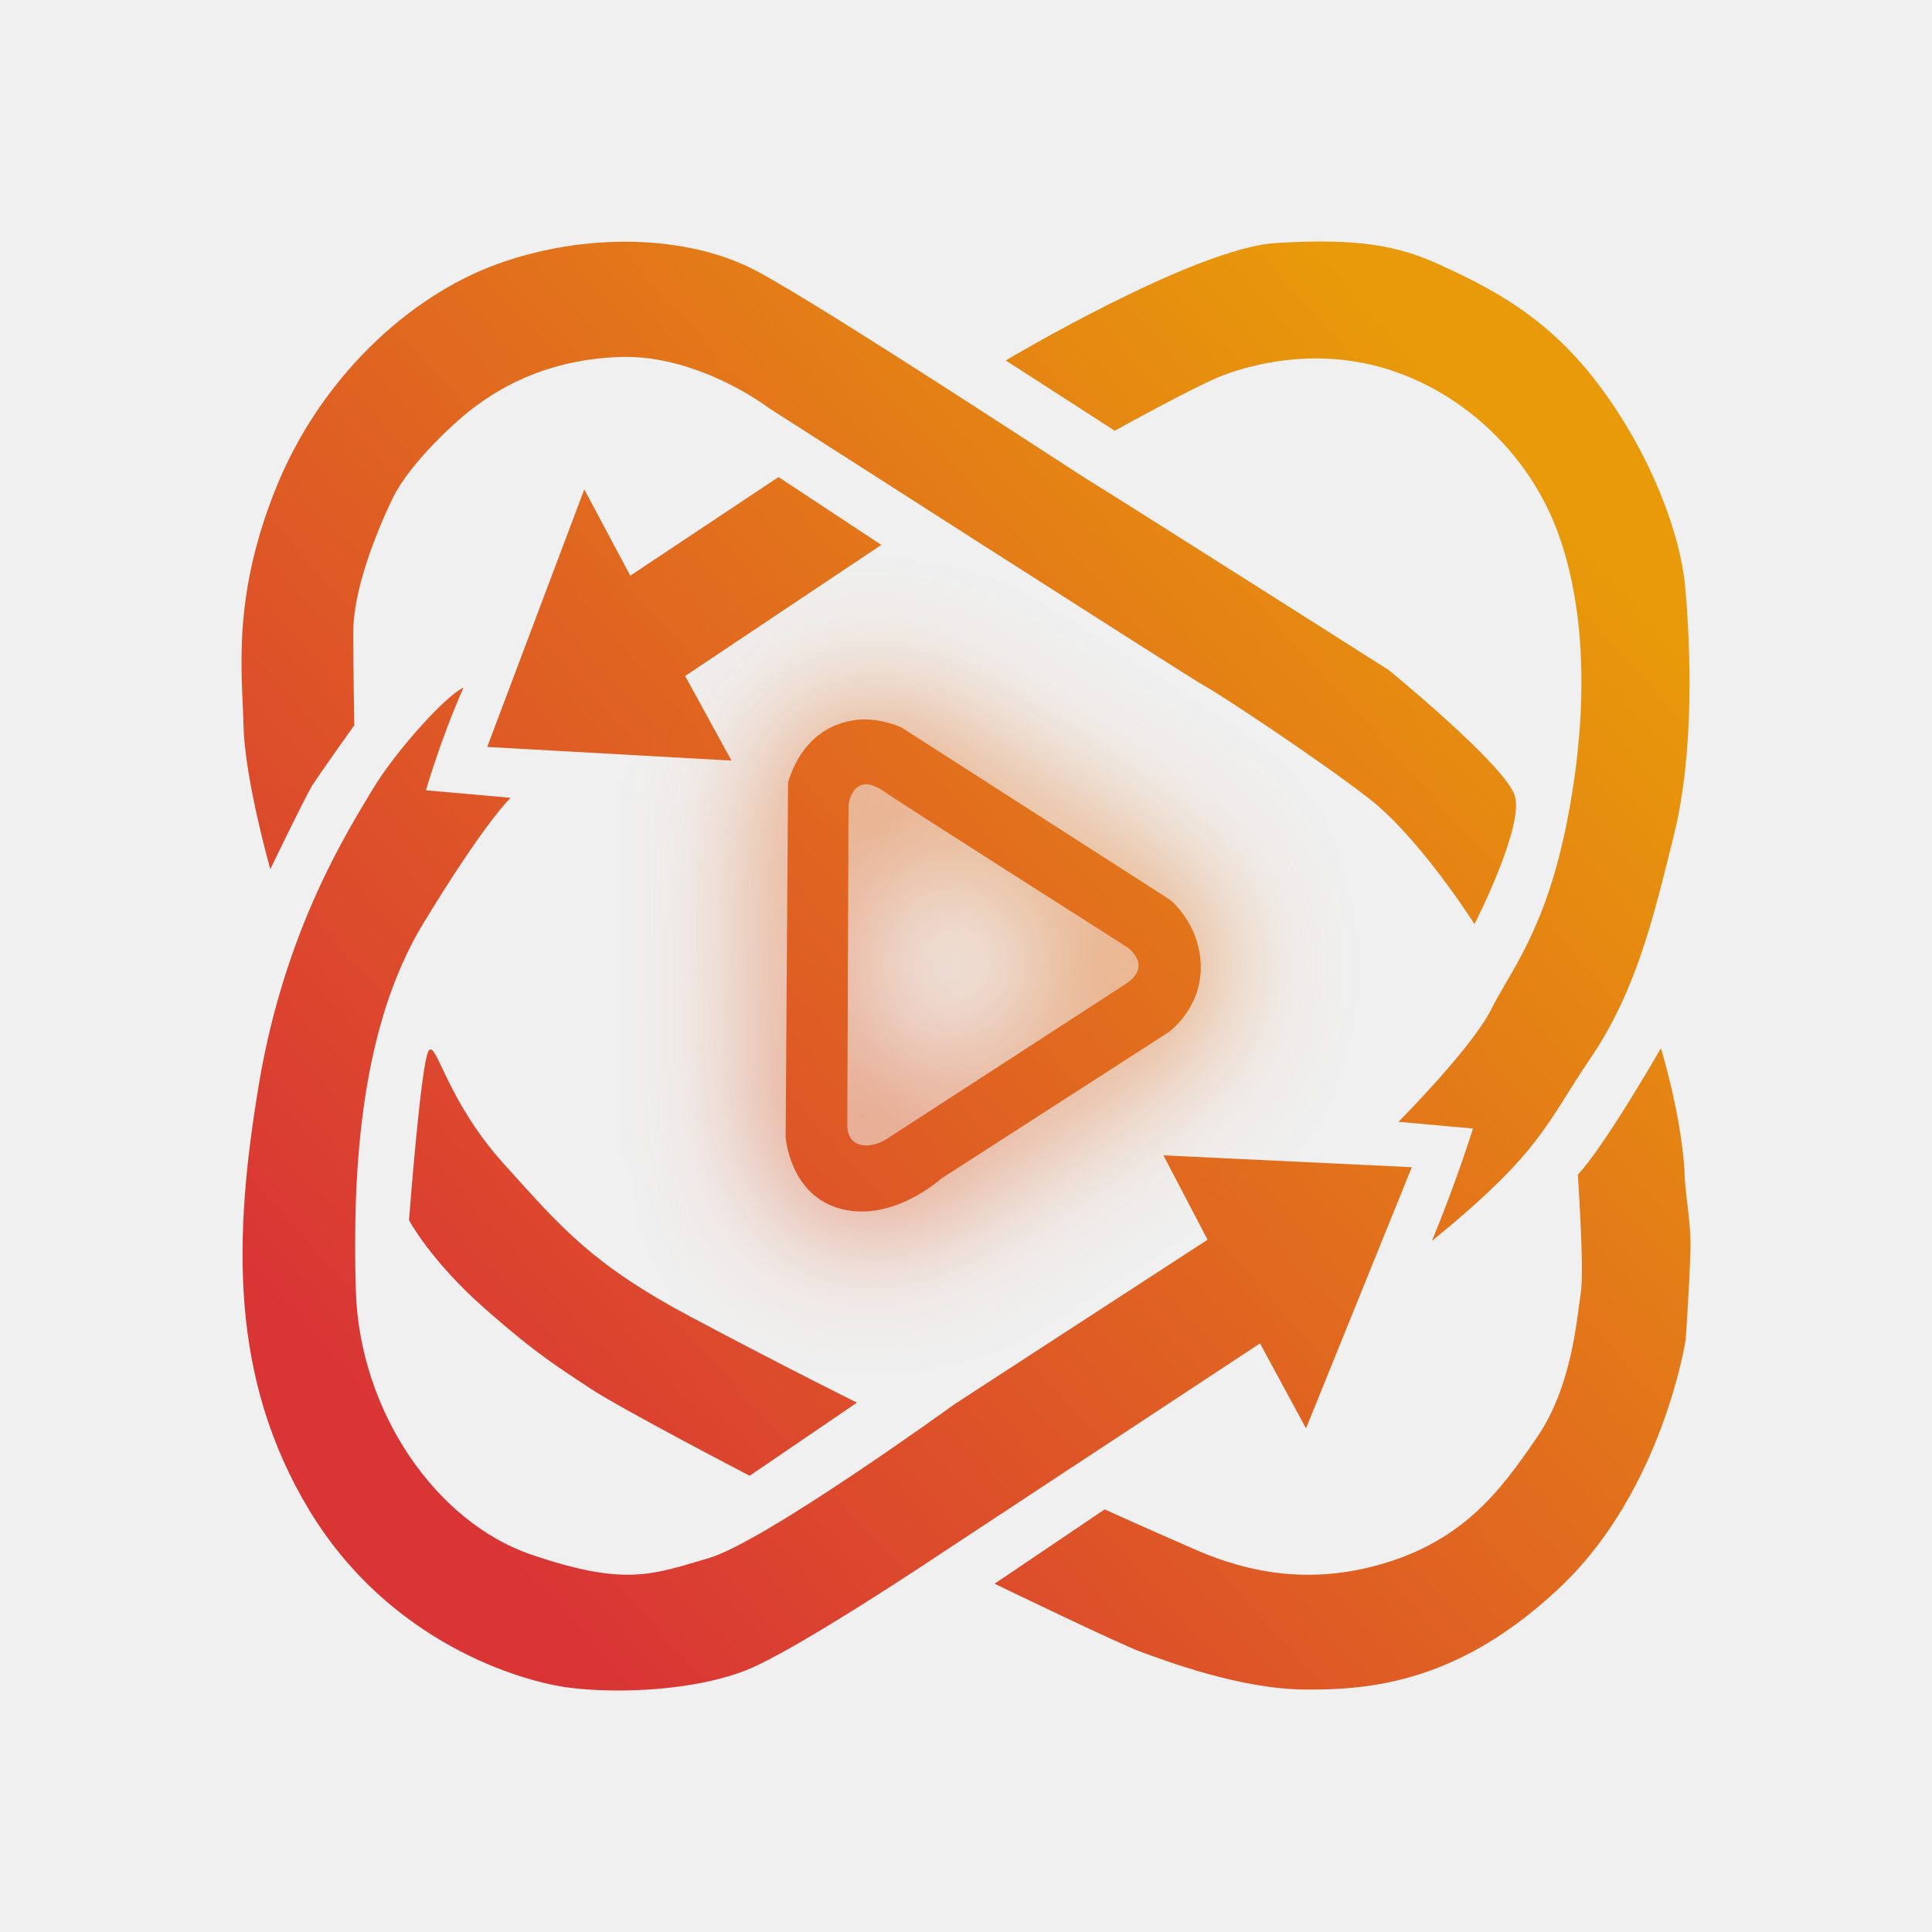
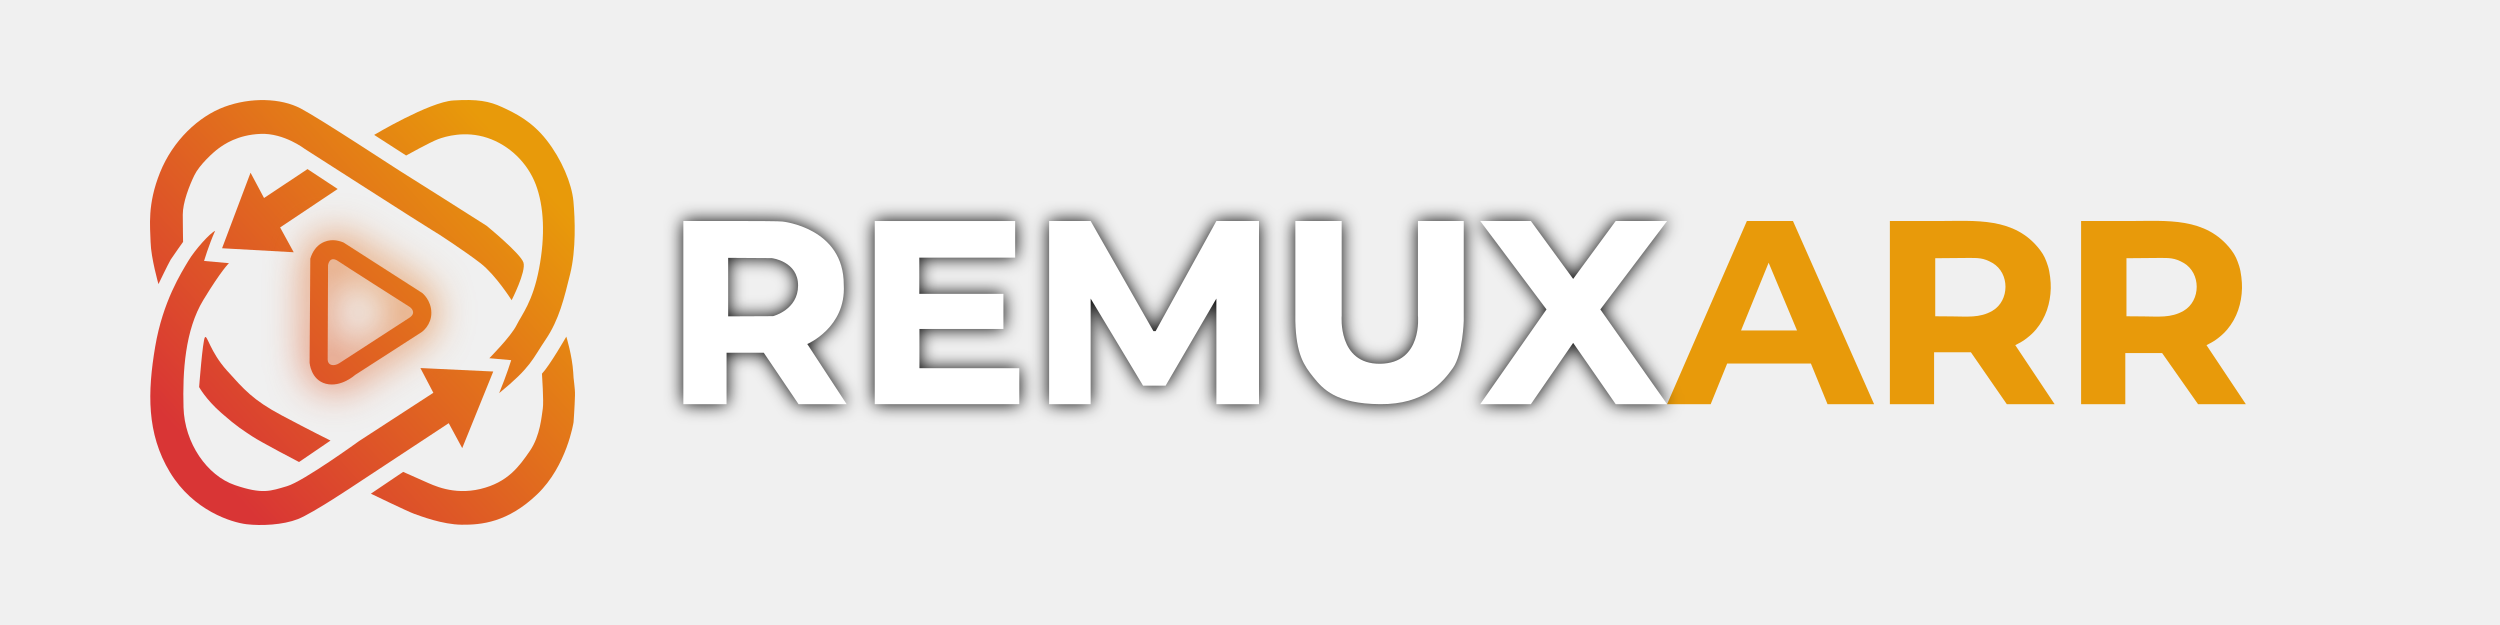
- <svg xmlns="http://www.w3.org/2000/svg" xmlns:xlink="http://www.w3.org/1999/xlink" width="136" height="136" viewBox="0 0 35.983 35.983" version="1.1" id="svg1">
+ <svg xmlns="http://www.w3.org/2000/svg" xmlns:xlink="http://www.w3.org/1999/xlink" width="600" height="150" viewBox="0 0 158.75 39.687" version="1.1" id="svg1">
  <defs id="defs1">
    <linearGradient id="linearGradient8">
      <stop style="stop-color:#d93535;stop-opacity:1;" offset="0" id="stop8" />
      <stop style="stop-color:#e89a0a;stop-opacity:1;" offset="1" id="stop9" />
    </linearGradient>
    <linearGradient xlink:href="#linearGradient8" id="linearGradient9" x1="57.567" y1="117.544" x2="150.065" y2="30.657" gradientUnits="userSpaceOnUse" />
    <filter style="color-interpolation-filters:sRGB" id="filter4" x="-0.399" y="-0.35" width="1.798" height="1.7">
      <feFlood result="flood" in="SourceGraphic" flood-opacity="1" flood-color="rgb(232,154,10)" id="feFlood3" />
      <feGaussianBlur result="blur" in="SourceGraphic" stdDeviation="6" id="feGaussianBlur3" />
      <feOffset result="offset" in="blur" dx="0" dy="0" id="feOffset3" />
      <feComposite result="comp1" operator="in" in="offset" in2="flood" id="feComposite3" />
      <feComposite result="comp2" operator="over" in="SourceGraphic" in2="comp1" id="feComposite4" />
    </filter>
    <linearGradient xlink:href="#linearGradient8" id="linearGradient23" gradientUnits="userSpaceOnUse" x1="57.567" y1="117.544" x2="150.065" y2="30.657" />
    <linearGradient xlink:href="#linearGradient8" id="linearGradient24" gradientUnits="userSpaceOnUse" x1="57.567" y1="117.544" x2="150.065" y2="30.657" />
    <linearGradient xlink:href="#linearGradient8" id="linearGradient25" gradientUnits="userSpaceOnUse" x1="57.567" y1="117.544" x2="150.065" y2="30.657" />
    <linearGradient xlink:href="#linearGradient8" id="linearGradient26" gradientUnits="userSpaceOnUse" x1="57.567" y1="117.544" x2="150.065" y2="30.657" />
    <linearGradient xlink:href="#linearGradient8" id="linearGradient27" gradientUnits="userSpaceOnUse" x1="57.567" y1="117.544" x2="150.065" y2="30.657" />
    <linearGradient xlink:href="#linearGradient8" id="linearGradient28" gradientUnits="userSpaceOnUse" x1="57.567" y1="117.544" x2="150.065" y2="30.657" />
    <linearGradient xlink:href="#linearGradient8" id="linearGradient29" gradientUnits="userSpaceOnUse" x1="57.567" y1="117.544" x2="150.065" y2="30.657" />
    <linearGradient xlink:href="#linearGradient8" id="linearGradient30" gradientUnits="userSpaceOnUse" x1="57.567" y1="117.544" x2="150.065" y2="30.657" />
    <linearGradient xlink:href="#linearGradient8" id="linearGradient31" gradientUnits="userSpaceOnUse" x1="57.567" y1="117.544" x2="150.065" y2="30.657" />
+     <filter style="color-interpolation-filters:sRGB" id="filter35" x="-0.021" y="-0.111" width="1.041" height="1.222">
+       <feFlood result="flood" in="SourceGraphic" flood-opacity="1" flood-color="rgb(0,0,0)" id="feFlood34" />
+       <feGaussianBlur result="blur" in="SourceGraphic" stdDeviation="10.004" id="feGaussianBlur34" />
+       <feOffset result="offset" in="blur" dx="0" dy="0" id="feOffset34" />
+       <feComposite result="comp1" operator="in" in="flood" in2="offset" id="feComposite34" />
+       <feComposite result="comp2" operator="over" in="SourceGraphic" in2="comp1" id="feComposite35" />
+     </filter>
+     <filter style="color-interpolation-filters:sRGB" id="filter67" x="-0.021" y="-0.111" width="1.041" height="1.222">
+       <feFlood result="flood" in="SourceGraphic" flood-opacity="1" flood-color="rgb(255,255,255)" id="feFlood66" />
+       <feGaussianBlur result="blur" in="SourceGraphic" stdDeviation="10.012" id="feGaussianBlur66" />
+       <feOffset result="offset" in="blur" dx="0" dy="0" id="feOffset66" />
+       <feComposite result="comp1" operator="in" in="flood" in2="offset" id="feComposite66" />
+       <feComposite result="comp2" operator="over" in="SourceGraphic" in2="comp1" id="feComposite67" />
+     </filter>
    <linearGradient xlink:href="#linearGradient8" id="linearGradient2" gradientUnits="userSpaceOnUse" x1="57.567" y1="117.544" x2="150.065" y2="30.657" />
    <linearGradient xlink:href="#linearGradient8" id="linearGradient3" gradientUnits="userSpaceOnUse" x1="57.567" y1="117.544" x2="150.065" y2="30.657" />
    <linearGradient xlink:href="#linearGradient8" id="linearGradient4" gradientUnits="userSpaceOnUse" x1="57.567" y1="117.544" x2="150.065" y2="30.657" />
    <linearGradient xlink:href="#linearGradient8" id="linearGradient5" gradientUnits="userSpaceOnUse" x1="57.567" y1="117.544" x2="150.065" y2="30.657" />
    <linearGradient xlink:href="#linearGradient8" id="linearGradient6" gradientUnits="userSpaceOnUse" x1="57.567" y1="117.544" x2="150.065" y2="30.657" />
    <linearGradient xlink:href="#linearGradient8" id="linearGradient7" gradientUnits="userSpaceOnUse" x1="57.567" y1="117.544" x2="150.065" y2="30.657" />
    <linearGradient xlink:href="#linearGradient8" id="linearGradient10" gradientUnits="userSpaceOnUse" x1="57.567" y1="117.544" x2="150.065" y2="30.657" />
    <linearGradient xlink:href="#linearGradient8" id="linearGradient11" gradientUnits="userSpaceOnUse" x1="57.567" y1="117.544" x2="150.065" y2="30.657" />
    <linearGradient xlink:href="#linearGradient8" id="linearGradient12" gradientUnits="userSpaceOnUse" x1="57.567" y1="117.544" x2="150.065" y2="30.657" />
    <linearGradient xlink:href="#linearGradient8" id="linearGradient13" gradientUnits="userSpaceOnUse" x1="57.567" y1="117.544" x2="150.065" y2="30.657" />
    <linearGradient xlink:href="#linearGradient8" id="linearGradient14" gradientUnits="userSpaceOnUse" x1="57.567" y1="117.544" x2="150.065" y2="30.657" />
    <linearGradient xlink:href="#linearGradient8" id="linearGradient15" gradientUnits="userSpaceOnUse" x1="57.567" y1="117.544" x2="150.065" y2="30.657" />
    <linearGradient xlink:href="#linearGradient8" id="linearGradient16" gradientUnits="userSpaceOnUse" x1="57.567" y1="117.544" x2="150.065" y2="30.657" />
    <linearGradient xlink:href="#linearGradient8" id="linearGradient17" gradientUnits="userSpaceOnUse" x1="57.567" y1="117.544" x2="150.065" y2="30.657" />
    <linearGradient xlink:href="#linearGradient8" id="linearGradient18" gradientUnits="userSpaceOnUse" x1="57.567" y1="117.544" x2="150.065" y2="30.657" />
    <linearGradient xlink:href="#linearGradient8" id="linearGradient19" gradientUnits="userSpaceOnUse" x1="57.567" y1="117.544" x2="150.065" y2="30.657" />
    <linearGradient xlink:href="#linearGradient8" id="linearGradient20" gradientUnits="userSpaceOnUse" x1="57.567" y1="117.544" x2="150.065" y2="30.657" />
    <linearGradient xlink:href="#linearGradient8" id="linearGradient21" gradientUnits="userSpaceOnUse" x1="57.567" y1="117.544" x2="150.065" y2="30.657" />
    <linearGradient xlink:href="#linearGradient8" id="linearGradient22" gradientUnits="userSpaceOnUse" x1="57.567" y1="117.544" x2="150.065" y2="30.657" />
    <linearGradient xlink:href="#linearGradient8" id="linearGradient32" gradientUnits="userSpaceOnUse" x1="57.567" y1="117.544" x2="150.065" y2="30.657" />
    <linearGradient xlink:href="#linearGradient8" id="linearGradient33" gradientUnits="userSpaceOnUse" x1="57.567" y1="117.544" x2="150.065" y2="30.657" />
    <linearGradient xlink:href="#linearGradient8" id="linearGradient34" gradientUnits="userSpaceOnUse" x1="57.567" y1="117.544" x2="150.065" y2="30.657" />
    <linearGradient xlink:href="#linearGradient8" id="linearGradient35" gradientUnits="userSpaceOnUse" x1="57.567" y1="117.544" x2="150.065" y2="30.657" />
    <linearGradient xlink:href="#linearGradient8" id="linearGradient36" gradientUnits="userSpaceOnUse" x1="57.567" y1="117.544" x2="150.065" y2="30.657" />
    <linearGradient xlink:href="#linearGradient8" id="linearGradient37" gradientUnits="userSpaceOnUse" x1="57.567" y1="117.544" x2="150.065" y2="30.657" />
    <linearGradient xlink:href="#linearGradient8" id="linearGradient38" gradientUnits="userSpaceOnUse" x1="57.567" y1="117.544" x2="150.065" y2="30.657" />
    <linearGradient xlink:href="#linearGradient8" id="linearGradient39" gradientUnits="userSpaceOnUse" x1="57.567" y1="117.544" x2="150.065" y2="30.657" />
    <linearGradient xlink:href="#linearGradient8" id="linearGradient40" gradientUnits="userSpaceOnUse" x1="57.567" y1="117.544" x2="150.065" y2="30.657" />
    <linearGradient xlink:href="#linearGradient8" id="linearGradient41" gradientUnits="userSpaceOnUse" x1="57.567" y1="117.544" x2="150.065" y2="30.657" />
    <linearGradient xlink:href="#linearGradient8" id="linearGradient42" gradientUnits="userSpaceOnUse" x1="57.567" y1="117.544" x2="150.065" y2="30.657" />
    <linearGradient xlink:href="#linearGradient8" id="linearGradient43" gradientUnits="userSpaceOnUse" x1="57.567" y1="117.544" x2="150.065" y2="30.657" />
    <linearGradient xlink:href="#linearGradient8" id="linearGradient44" gradientUnits="userSpaceOnUse" x1="57.567" y1="117.544" x2="150.065" y2="30.657" />
    <linearGradient xlink:href="#linearGradient8" id="linearGradient45" gradientUnits="userSpaceOnUse" x1="57.567" y1="117.544" x2="150.065" y2="30.657" />
    <linearGradient xlink:href="#linearGradient8" id="linearGradient46" gradientUnits="userSpaceOnUse" x1="57.567" y1="117.544" x2="150.065" y2="30.657" />
    <linearGradient xlink:href="#linearGradient8" id="linearGradient47" gradientUnits="userSpaceOnUse" x1="57.567" y1="117.544" x2="150.065" y2="30.657" />
    <linearGradient xlink:href="#linearGradient8" id="linearGradient48" gradientUnits="userSpaceOnUse" x1="57.567" y1="117.544" x2="150.065" y2="30.657" />
+     <linearGradient xlink:href="#linearGradient8" id="linearGradient49" gradientUnits="userSpaceOnUse" x1="57.567" y1="117.544" x2="150.065" y2="30.657" />
  </defs>
-   <g id="g105" transform="matrix(0.9302012,0,0,0.9302012,-5.171942,1.551907)" style="display:inline">
-     <g id="g88" style="display:inline;fill:url(#linearGradient48);fill-opacity:1;stroke:none;stroke-opacity:1" transform="matrix(1.075036,0,0,1.075036,0.1557285,-3.659413)">
+   <g id="g105" transform="matrix(0.9302012,0,0,0.9302012,-0.1448589,3.40399)" style="display:inline">
+     <g id="g88" style="display:inline;fill:url(#linearGradient49);fill-opacity:1;stroke:none;stroke-opacity:1" transform="matrix(1.075036,0,0,1.075036,0.1557285,-3.659413)">
      <rect style="display:inline;fill:#ffffff;fill-opacity:0;stroke-width:0.265" id="rect87" width="158.75" height="39.688" x="-4.6209392e-09" y="4.1261234e-08" />
    </g>
    <g id="g95" transform="matrix(0.2302525,0,0,0.2396534,0.9544743,-0.2314943)" style="display:inline;fill:url(#linearGradient30);fill-opacity:1;stroke:none;stroke-opacity:1">
      <path id="path89" fill="none" stroke="#000000" stroke-width="1" d="m 116.06,120.11 c 0,0 -9.57,6.21 -9.57,6.21 0,0 11.05,5.14 12.85,5.74 1.8,0.61 8.35,3.05 14.09,3.1 5.74,0.05 13.57,-0.59 22.37,-8.67 8.8,-8.09 10.78,-20.53 10.78,-20.53 0,0 0.32,-4.19 0.42,-7.59 0.07,-2.25 -0.51,-4.81 -0.52,-6.58 -0.31,-4.81 -2.05,-10.21 -2.05,-10.21 0,0 -4.88,8.18 -7.22,10.56 -0.01,0.07 0.58,7.96 0.25,9.93 -0.34,1.96 -0.7,7.71 -3.85,12.09 -3.15,4.39 -6.52,8.94 -14.62,10.81 -8.11,1.87 -14.13,-1.13 -16.51,-2.12 -2.39,-0.99 -6.42,-2.74 -6.42,-2.74 z" style="fill:url(#linearGradient23);fill-opacity:1;stroke:none;stroke-opacity:1">
        </path>
      <path id="path90" fill="none" stroke="#000000" stroke-width="1" d="m 43.51,66.62 c 0,0 -2.21,-7.43 -2.33,-11.95 -0.12,-4.53 -1.02,-10.69 2.79,-19.82 3.81,-9.13 11.44,-16.01 19.15,-18.74 7.72,-2.73 16.67,-2.51 22.6,0.5 5.94,3.01 29.08,17.66 29.18,17.66 0.1,0 25.87,15.72 25.87,15.72 0,0 10.09,7.92 10.95,10.48 0.86,2.56 -3.5,10.74 -3.5,10.74 0,0 -4.73,-7.19 -9.22,-10.53 -4.49,-3.34 -13.22,-8.86 -14.22,-9.35 C 123.79,50.84 86.87,28.1 86.87,28.1 c 0,0 -6.12,-4.52 -13.03,-4.27 -6.9,0.25 -10.96,3.05 -12.5,4.13 -1.55,1.07 -5.7,4.71 -7.19,7.67 -1.49,2.96 -3.45,7.75 -3.43,11.24 0.01,3.49 0.09,7.73 0.09,7.73 0,0 -2.84,3.81 -3.68,5.06 -0.83,1.39 -3.62,6.96 -3.62,6.96 z" style="fill:url(#linearGradient24);fill-opacity:1;stroke:none;stroke-opacity:1">
        </path>
      <path id="path91" fill="none" stroke="#000000" stroke-width="1" d="m 62.37,56.41 c 0,0 8.44,-21.52 8.44,-21.52 0,0 4,7.21 4,7.21 0,0 12.89,-8.24 12.89,-8.24 0,0 8.94,5.67 8.94,5.67 0,0 -17.06,10.95 -17.06,10.95 0,0 4.03,7.07 4.03,7.07 z" style="fill:url(#linearGradient25);fill-opacity:1;stroke:none;stroke-opacity:1">
        </path>
      <path id="path92" fill="none" stroke="#000000" stroke-width="1" d="m 107.46,24.12 c 0,0 16.38,-9.39 23.49,-9.81 7.1,-0.42 10.61,0.18 14.45,1.9 3.85,1.72 8.76,3.97 13.18,9.39 4.43,5.42 7.47,12.36 7.96,17.43 0.48,5.07 0.81,13.76 -0.96,20.67 -1.78,6.91 -3.28,13.05 -7.25,18.68 -3.97,5.63 -4.27,7.83 -13.81,15.3 2.14,-4.96 3.57,-9.39 3.57,-9.39 0,0 -6.48,-0.56 -6.48,-0.56 0,0 6.42,-6.21 8.06,-9.39 1.64,-3.17 4.8,-6.64 6.67,-16.06 1.88,-9.42 1.48,-17.84 -0.96,-24.02 -2.44,-6.18 -7.84,-11.23 -14.39,-13.31 -6.55,-2.07 -12.36,-0.41 -14.61,0.4 -2.26,0.81 -9.44,4.64 -9.44,4.64 z" style="fill:url(#linearGradient26);fill-opacity:1;stroke:none;stroke-opacity:1">
        </path>
      <path id="path93" fill="none" stroke="#000000" stroke-width="1" d="m 55.57,95.95 c 0,0 1.04,-13.25 1.71,-14.16 0.67,-0.9 1.53,4.13 6.54,9.46 5.01,5.33 7.64,8.37 16.26,12.78 8.62,4.4 14.44,7.16 14.44,7.16 0,0 -9.33,6.11 -9.33,6.11 0,0 -11.34,-5.67 -13.93,-7.34 -2.59,-1.67 -4.39,-2.65 -9.09,-6.62 -4.69,-3.96 -6.6,-7.39 -6.6,-7.39 z" style="fill:url(#linearGradient27);fill-opacity:1;stroke:none;stroke-opacity:1">
        </path>
      <path id="path94" fill="none" stroke="#000000" stroke-width="1" d="m 142.77,91.52 c 0,0 -21.6,-0.99 -21.6,-0.99 0,0 3.84,7.05 3.84,7.05 0,0 -22.02,13.75 -22.02,13.75 0,0 -16.49,11.48 -21.36,12.85 -4.87,1.37 -7.21,2.4 -15.45,-0.3 -8.23,-2.7 -14.94,-11.92 -15.24,-22.13 -0.3,-10.2 0.44,-22.02 5.89,-30.63 5.45,-8.61 7.58,-10.46 7.58,-10.46 0,0 -7.37,-0.63 -7.37,-0.63 0,0 1.3,-4.33 3.27,-8.58 -1.49,0.62 -5.94,5.32 -7.96,8.59 -2.02,3.27 -7.53,11.47 -9.81,24.41 -2.27,12.94 -2.58,24.71 4.37,35.75 6.95,11.03 18.38,14.32 22.71,14.82 4.34,0.5 10.77,0.21 15.2,-1.45 4.44,-1.66 17.35,-9.99 17.35,-9.99 0,0 27.4,-17.34 27.4,-17.34 0,0 4,7.1 4,7.1 z" style="fill:url(#linearGradient28);fill-opacity:1;stroke:none;stroke-opacity:1">
        </path>
      <path id="path95" fill="none" stroke="#000000" stroke-width="1" d="m 93.68,88.11 c 0,0 0.11,-26.84 0.11,-26.84 0,0 0.34,-2.9 2.98,-1.21 0.06,0.13 21.25,13.08 21.25,13.08 0,0 2.29,1.51 -0.11,3.06 0,0.01 -20.85,12.99 -20.85,12.99 -1.42,0.83 -3.28,0.78 -3.38,-1.08 z M 88.53,59.37 c 0,0 -0.21,29.63 -0.21,29.63 0,0 0.34,4.9 4.84,6.01 4.5,1.12 8.68,-2.53 8.68,-2.53 0,0 19.78,-12.24 19.78,-12.24 0,0 2.85,-1.94 2.8,-5.5 -0.06,-3.57 -2.67,-5.56 -2.67,-5.56 0,0 -23.36,-14.4 -23.36,-14.4 0,0 -1.45,-0.66 -3.18,-0.67 -1.72,-0.01 -5.24,0.73 -6.68,5.26 z" style="fill:url(#linearGradient29);fill-opacity:1;stroke:none;stroke-opacity:1;filter:url(#filter4)">
        </path>
    </g>
+     <g id="g104" style="display:inline" transform="matrix(0.9754574,0,0,0.9761066,0.3547053,-2.574138)">
+       <g id="g98" style="display:inline;stroke:none;stroke-opacity:1" transform="matrix(0.05921393,0,0,0.05921394,-11.05603,-69.12575)">
+         <path id="path96" fill="none" stroke="#000000" stroke-width="1" d="M 2642.83,1409.651 H 2700 c 43.83,0 90.33,-5.123 120.32,34.247 4.86,6.38 6.92,11.47 9.34,19 2.27,7.09 3.5,18.54 3.33,26 -0.44,18.08 -5.84,35.07 -17.58,49 -4.42,5.24 -8.87,8.83 -14.41,12.8 -2.08,1.49 -9.96,5.58 -9.96,5.58 l 46.48,69.68 h -56.51 l -42.42,-60.35 h -43.51 v 60.35 h -52.25 z m 53.61,43.937 v 68.56 c 0,0 10.28,0.14 19.94,0.16 17.29,0.03 32.63,2.15 47.62,-6.61 20.58,-12.02 20.66,-44.62 0,-56.57 -10.71,-6.19 -17.2,-5.87 -28.9,-5.87 z" style="fill:#e89a0a;fill-opacity:1;stroke:none;stroke-opacity:1">
+           </path>
+         <path id="path97" fill="none" stroke="#000000" stroke-width="1" d="M 2416.83,1409.651 H 2474 c 43.83,0 90.33,-5.123 120.32,34.247 4.86,6.38 6.92,11.47 9.34,19 2.27,7.09 3.5,18.54 3.33,26 -0.44,18.08 -5.84,35.07 -17.58,49 -4.42,5.24 -8.87,8.83 -14.41,12.8 -2.08,1.49 -9.96,5.58 -9.96,5.58 l 46.48,69.68 h -56.51 l -42.42,-61.28 h -43.51 v 61.28 h -52.25 z m 53.61,43.937 v 68.56 c 0,0 10.28,0.14 19.94,0.16 17.29,0.03 32.63,2.15 47.62,-6.61 20.58,-12.02 20.66,-44.62 0,-56.57 -10.71,-6.19 -17.2,-5.87 -28.9,-5.87 z" style="fill:#e89a0a;fill-opacity:1;stroke:none;stroke-opacity:1">
+           </path>
+         <path id="path98" fill="none" stroke="#000000" stroke-width="1" d="m 2398.17,1625.958 -95.87,-216.307 h -54.47 l -94.29,216.307 h 51.52 l 19.48,-47.99 h 98.95 l 19.64,47.99 z m -157.24,-87.07 32.61,-79.98 33.53,79.98 z" style="fill:#e89a0a;fill-opacity:1;stroke:none;stroke-opacity:1">
+           </path>
+       </g>
+       <g id="g103" style="display:inline;stroke:none;stroke-opacity:1;filter:url(#filter35)" transform="matrix(0.05921393,0,0,0.05921394,-11.05603,-69.12575)">
+         <path id="path99" fill="none" stroke="#000000" stroke-width="1" d="m 1932.69,1409.651 h 59.86 l 49.97,68.387 50.24,-68.387 h 60.78 l -78.91,104.407 78.91,111.9 h -60.78 l -50.24,-72.4 -49.97,72.4 h -59.86 l 78.31,-111.9 z" style="fill:#ffffff;fill-opacity:1;stroke:none;stroke-opacity:1">
+           </path>
+         <path id="path100" fill="none" stroke="#000000" stroke-width="1" d="m 1714.18,1527.508 v -117.857 h 54.78 v 111.817 c 0,0 -5.01,57.35 45.48,56.77 50.48,-0.58 44.64,-56.77 44.64,-56.77 v -111.817 h 54.14 v 117.857 c 0,0 -1.04,39.14 -12.88,55.85 -11.85,16.71 -33.49,42.99 -85.9,42.6 -52.4,-0.39 -67.7,-17.91 -78.79,-31.68 -11.09,-13.78 -20.62,-27.01 -21.47,-66.77 z" style="fill:#ffffff;fill-opacity:1;stroke:none;stroke-opacity:1">
+           </path>
+         <path id="path101" fill="none" stroke="#000000" stroke-width="1" d="m 1472.27,1625.958 h -49.11 v -216.307 h 49.11 l 74.2,130.087 h 2.57 l 71.81,-130.087 h 50.37 v 216.307 h -50.37 v -124.71 l -59.97,102.84 h -26.71 l -61.9,-102.84 z" style="fill:#ffffff;fill-opacity:1;stroke:none;stroke-opacity:1">
+           </path>
+         <path id="path102" fill="none" stroke="#000000" stroke-width="1" d="m 1387.93,1625.958 h -170.835 v -216.307 h 165.955 v 43.247 h -113.3 v 42.76 h 99.43 v 41.47 h -99.27 v 46.35 H 1387.93 Z" style="fill:#ffffff;fill-opacity:1;stroke:none;stroke-opacity:1">
+           </path>
+         <path id="path103" fill="none" stroke="#000000" stroke-width="1" d="m 1137.36,1554.928 46.51,71.03 h -56.85 l -41.08,-60.72 h -43.98 v 60.72 h -51.09 v -216.307 c 0,0 113.47,-0.363 117.15,0.597 0,0 72.76,7.22 72.47,74.84 2.88,50.41 -43.13,69.84 -43.13,69.84 z m -40.45,-32.93 c 0,0 29.53,-7.38 29.57,-36.13 0.04,-28.75 -31.1,-32.38 -31.1,-32.38 l -51.53,-0.35 v 69.11 z" style="fill:#ffffff;fill-opacity:1;stroke:none;stroke-opacity:1">
+           </path>
+       </g>
+     </g>
  </g>
</svg>
